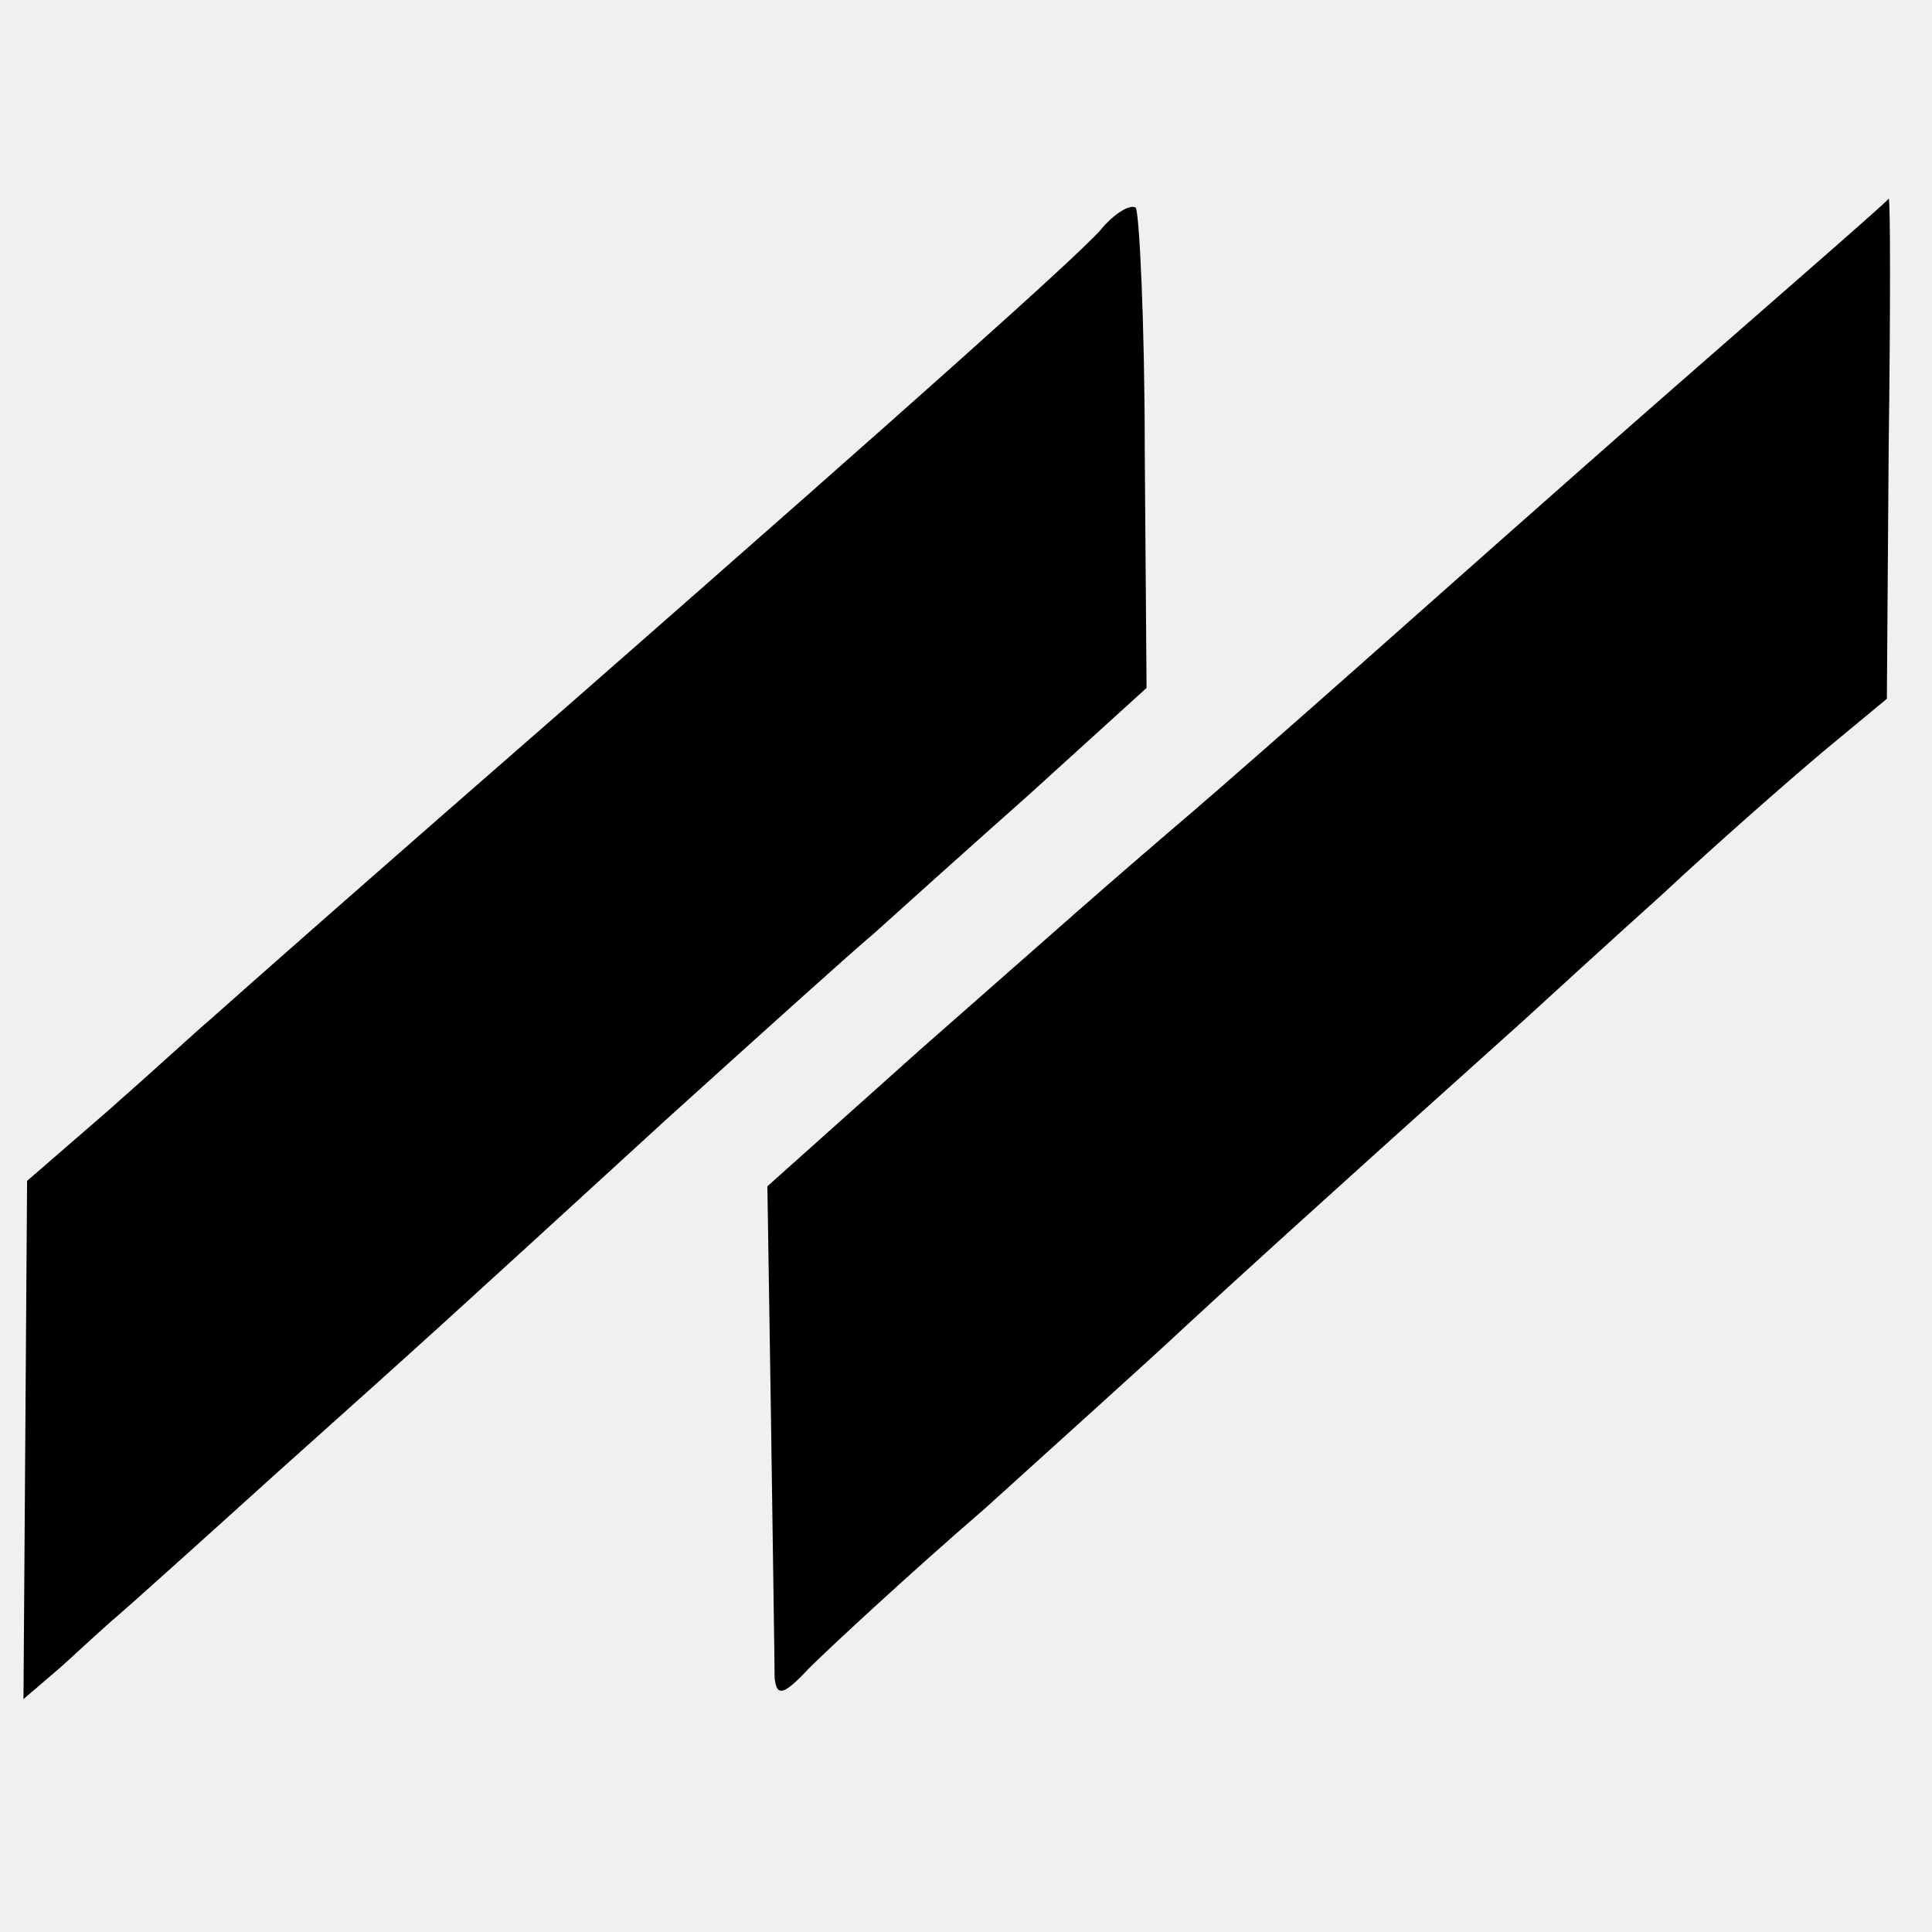
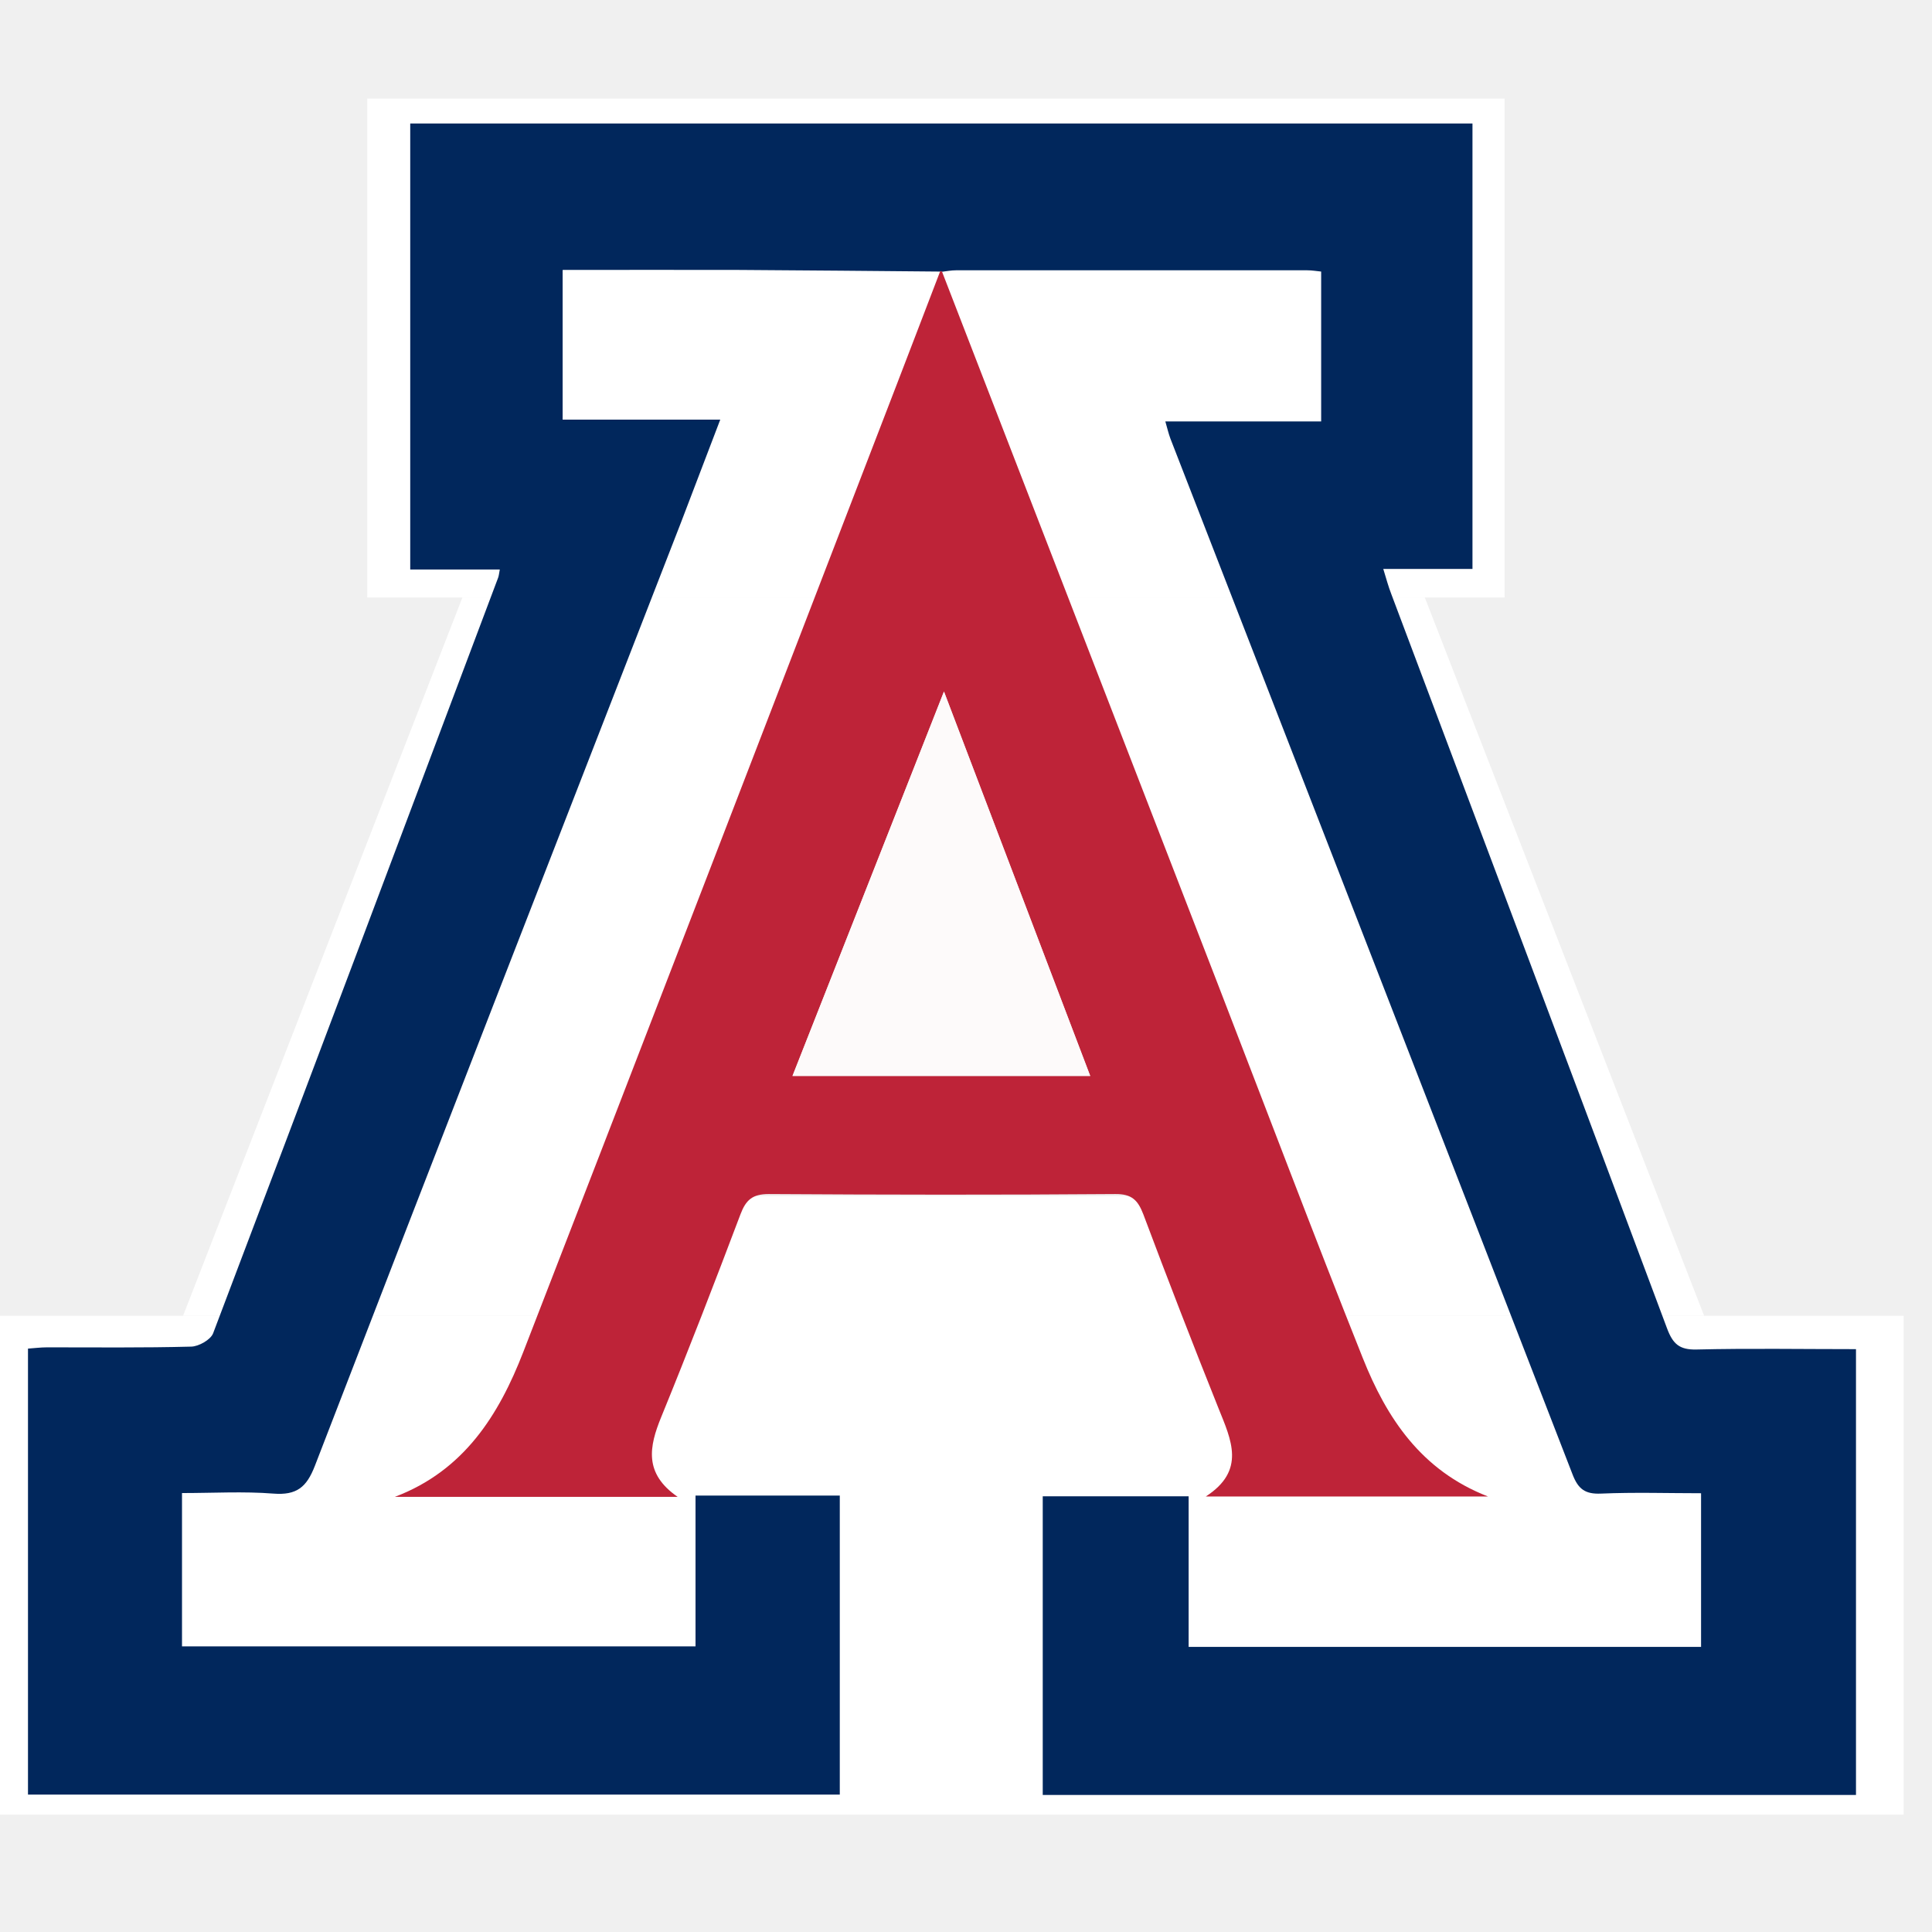
- <svg xmlns="http://www.w3.org/2000/svg" version="1.0" width="107pt" height="107pt" viewBox="0 0 107 107" preserveAspectRatio="xMidYMid meet">
-   <g transform="translate(0,107) scale(0.1,-0.1)" fill="#000000" stroke="none">
-     <path d="M609 942 c-17 -18 -95 -88 -289 -258 -117 -102 -177 -155 -204 -179 -6 -5 -31 -28 -56 -50 l-45 -39 -1 -144 -1 -143 21 18 c11 10 25 23 31 28 7 6 46 41 88 79 86 77 86 77 216 196 52 47 103 93 115 103 11 10 50 45 86 77 l65 59 -1 131 c0 71 -3 132 -5 135 -3 2 -12 -3 -20 -13z" />
-     <path d="M929 857 c-64 -56 -145 -128 -180 -159 -35 -31 -75 -66 -89 -78 -55 -47 -68 -59 -150 -131 l-85 -76 2 -129 c1 -71 2 -135 2 -143 1 -11 5 -10 19 5 10 10 54 51 98 89 43 39 92 83 109 99 26 24 63 58 189 171 12 11 47 43 77 70 30 28 70 63 89 79 l35 29 1 138 c1 77 1 139 0 139 0 -1 -53 -47 -117 -103z" />
-   </g>
+ <svg xmlns="http://www.w3.org/2000/svg" id="d" width="107" height="107" viewBox="0 0 107 107">
+   <rect x="-.66" y="72.87" width="106.09" height="27.63" fill="#fff" />
+   <rect x="20.34" y="5.46" width="62.99" height="27.63" fill="#fff" />
+   <polygon points="94.38 72.87 73.38 72.87 57.91 33.09 78.91 33.09 94.38 72.87" fill="#fff" />
+   <polygon points="10.14 72.87 31.14 72.87 46.61 33.09 25.61 33.09 10.14 72.87" fill="#fff" />
+   <rect x="34.7" y="66.24" width="35.36" height="16.58" fill="#fff" />
+   <path d="M52.06,15.04c-3.69-.03-7.38-.07-11.07-.09-3.26-.01-6.51,0-9.83,0v8.29h8.73c-.77,2.01-1.47,3.86-2.18,5.71-6.77,17.41-13.55,34.8-20.27,52.23-.46,1.19-1.01,1.64-2.3,1.54-1.65-.13-3.33-.03-5.06-.03v8.49h28.44v-8.35h7.99v16.56H1.55v-24.7c.32-.02.69-.07,1.05-.07,2.66,0,5.33.03,7.99-.04.42-.01,1.07-.38,1.21-.73,5.29-13.94,10.54-27.9,15.79-41.86.04-.11.05-.24.09-.45h-4.96V6.84h58.83v24.67h-4.94c.17.55.28.97.44,1.38,5.1,13.56,10.21,27.12,15.28,40.69.32.85.68,1.18,1.62,1.16,2.91-.07,5.83-.02,8.84-.02v24.69h-45.04v-16.54h8.08v8.34h28.38v-8.51c-1.81,0-3.68-.06-5.54.02-.89.04-1.27-.26-1.58-1.07-7.41-19.13-14.84-38.24-22.27-57.36-.1-.27-.17-.56-.28-.95h8.63v-8.3c-.28-.03-.52-.07-.77-.07-6.49,0-12.97,0-19.46,0-.25,0-.51.05-.76.08-.04-.04-.08-.04-.11,0Z" fill="#01275c" />
+   <path d="M52.06,15.04s.08-.04.11,0c5.09,13.16,10.19,26.31,15.28,39.47,2.67,6.9,5.28,13.82,8.02,20.69,1.32,3.32,3.23,6.24,6.94,7.68h-15.63c2.23-1.44,1.41-3.13.71-4.87-1.43-3.57-2.82-7.16-4.17-10.76-.3-.78-.64-1.13-1.55-1.12-6.4.05-12.8.04-19.2,0-.9,0-1.26.33-1.56,1.12-1.42,3.76-2.87,7.51-4.39,11.23-.67,1.64-.97,3.12.91,4.42h-15.66c3.83-1.45,5.76-4.54,7.11-8.02,6.93-17.86,13.8-35.73,20.69-53.6.8-2.07,1.59-4.15,2.39-6.23ZM52.28,38.3c-2.87,7.29-5.61,14.25-8.39,21.29h16.49c-2.7-7.09-5.34-14.03-8.1-21.29Z" fill="#be2338" />
+   <path d="M52.28,38.3c2.76,7.26,5.4,14.2,8.1,21.29h-16.49c2.77-7.04,5.52-14,8.39-21.29Z" fill="#fdfafa" />
</svg>
